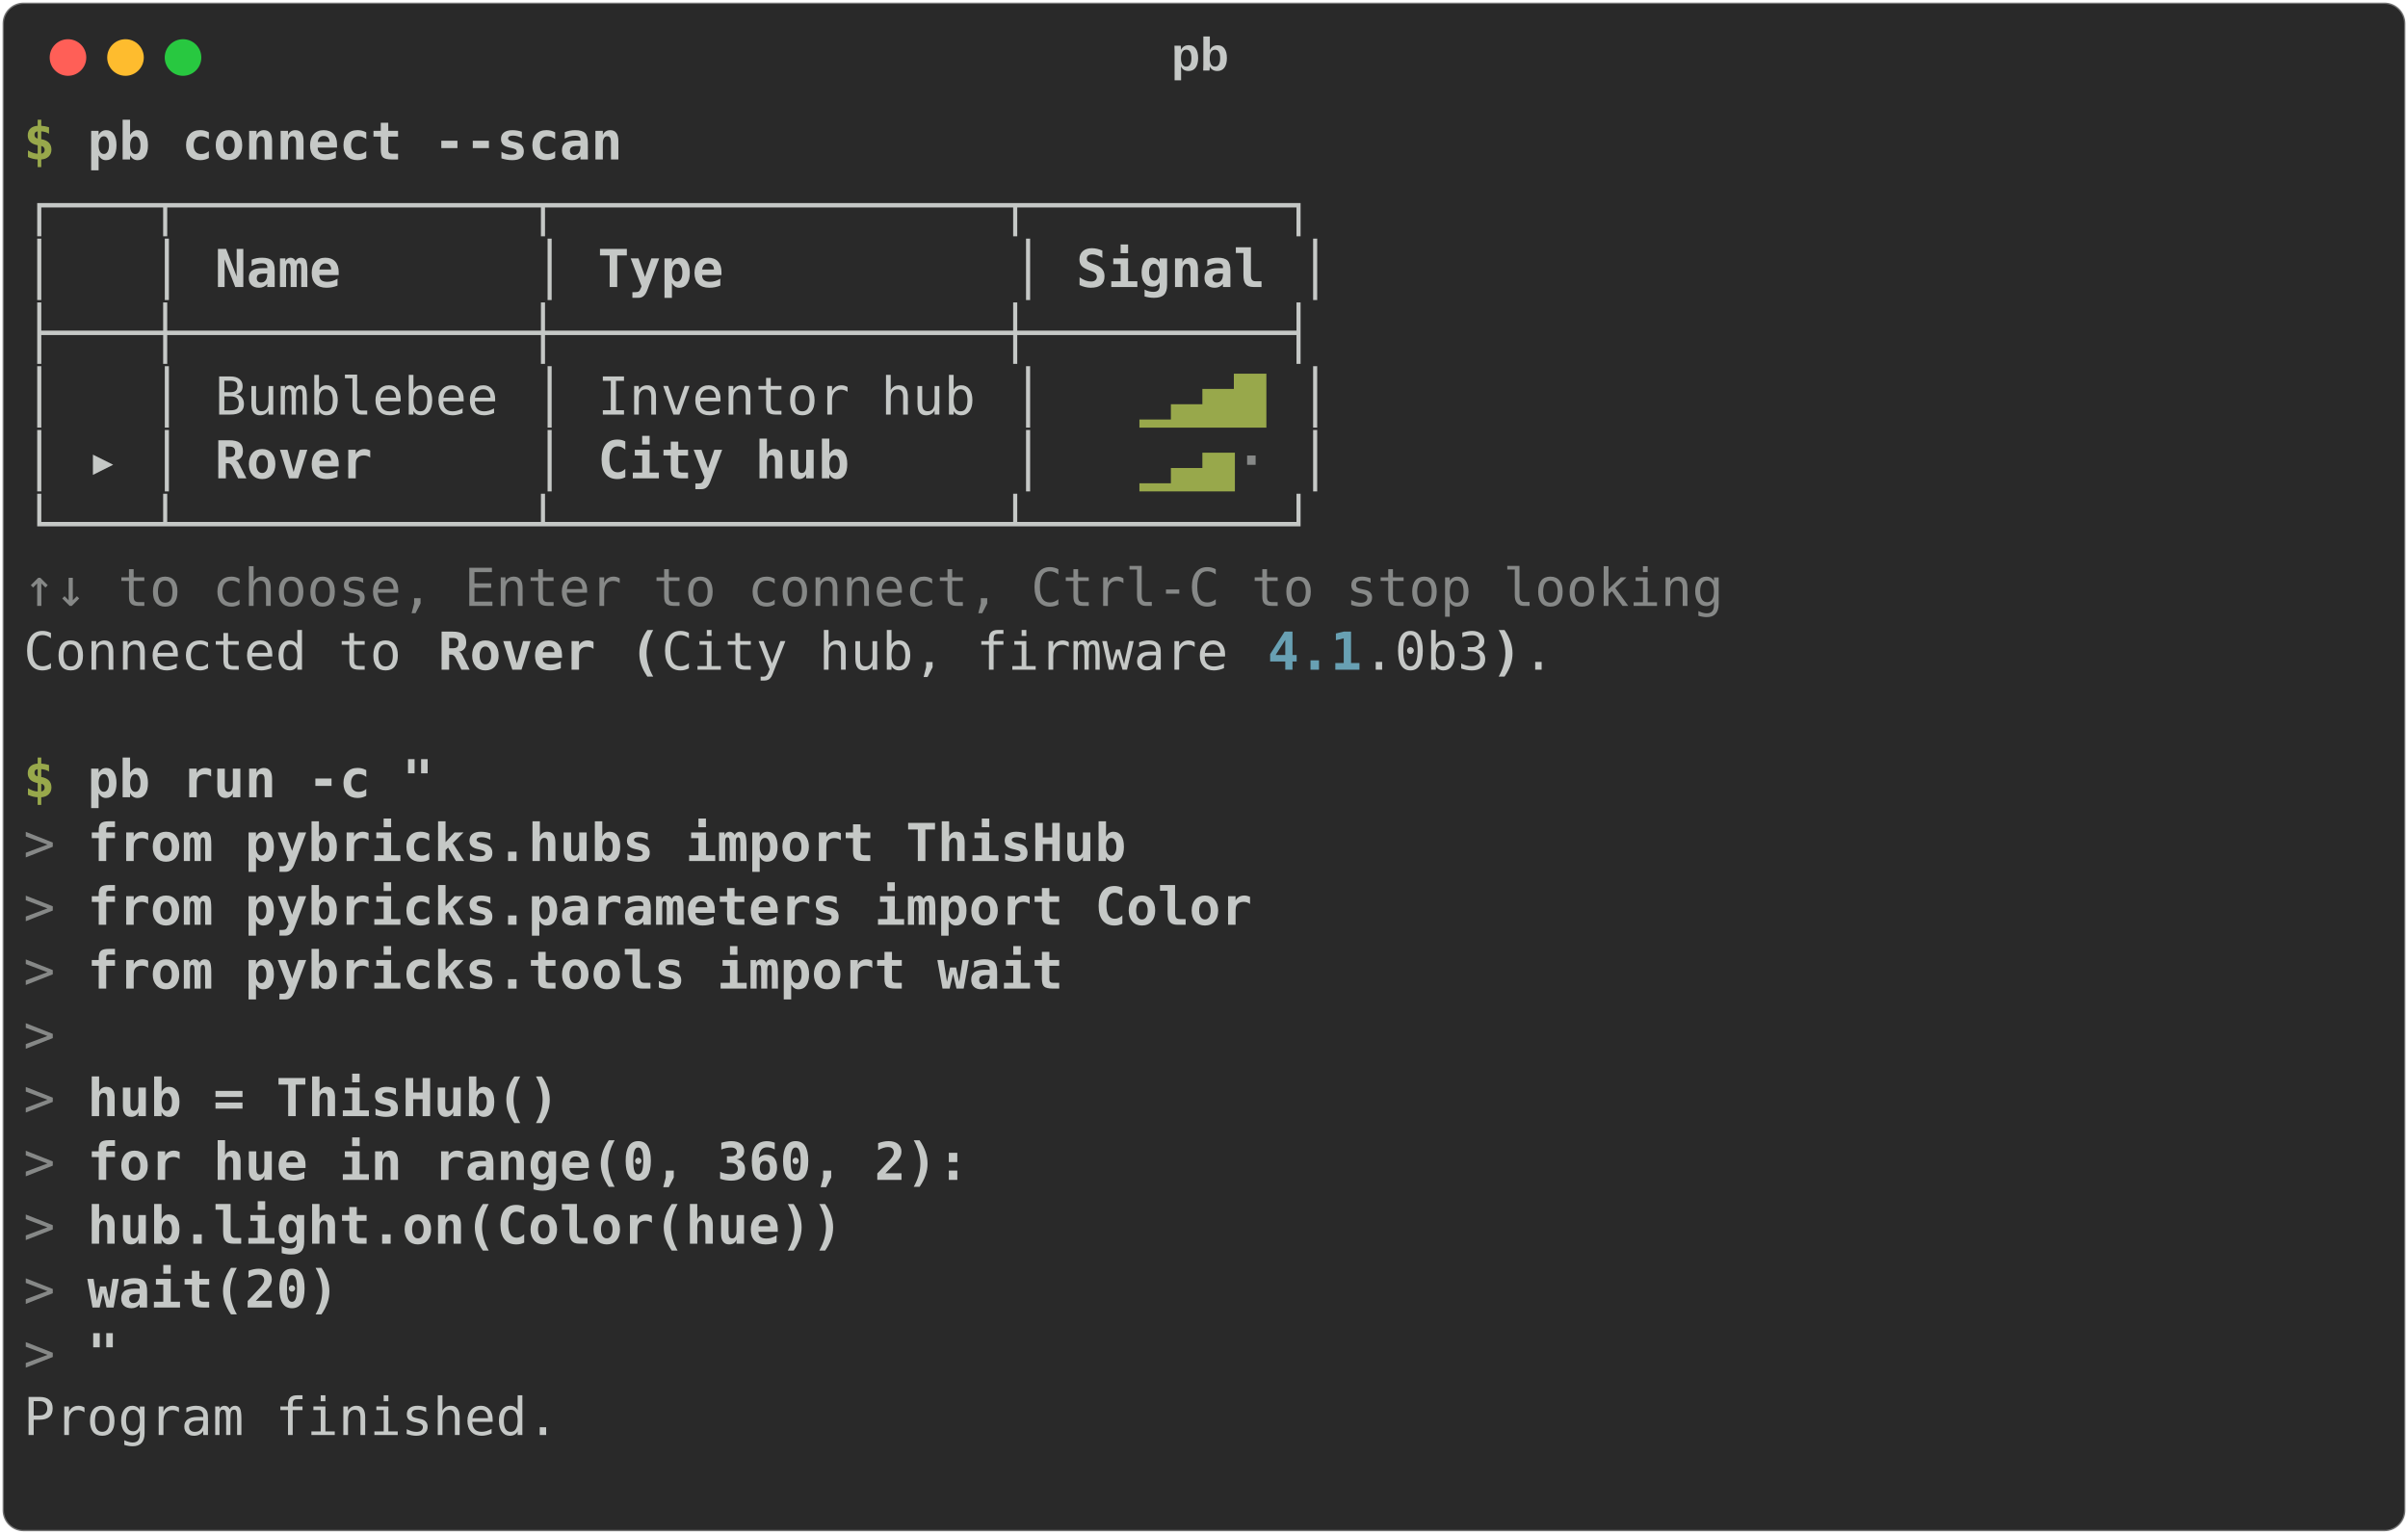
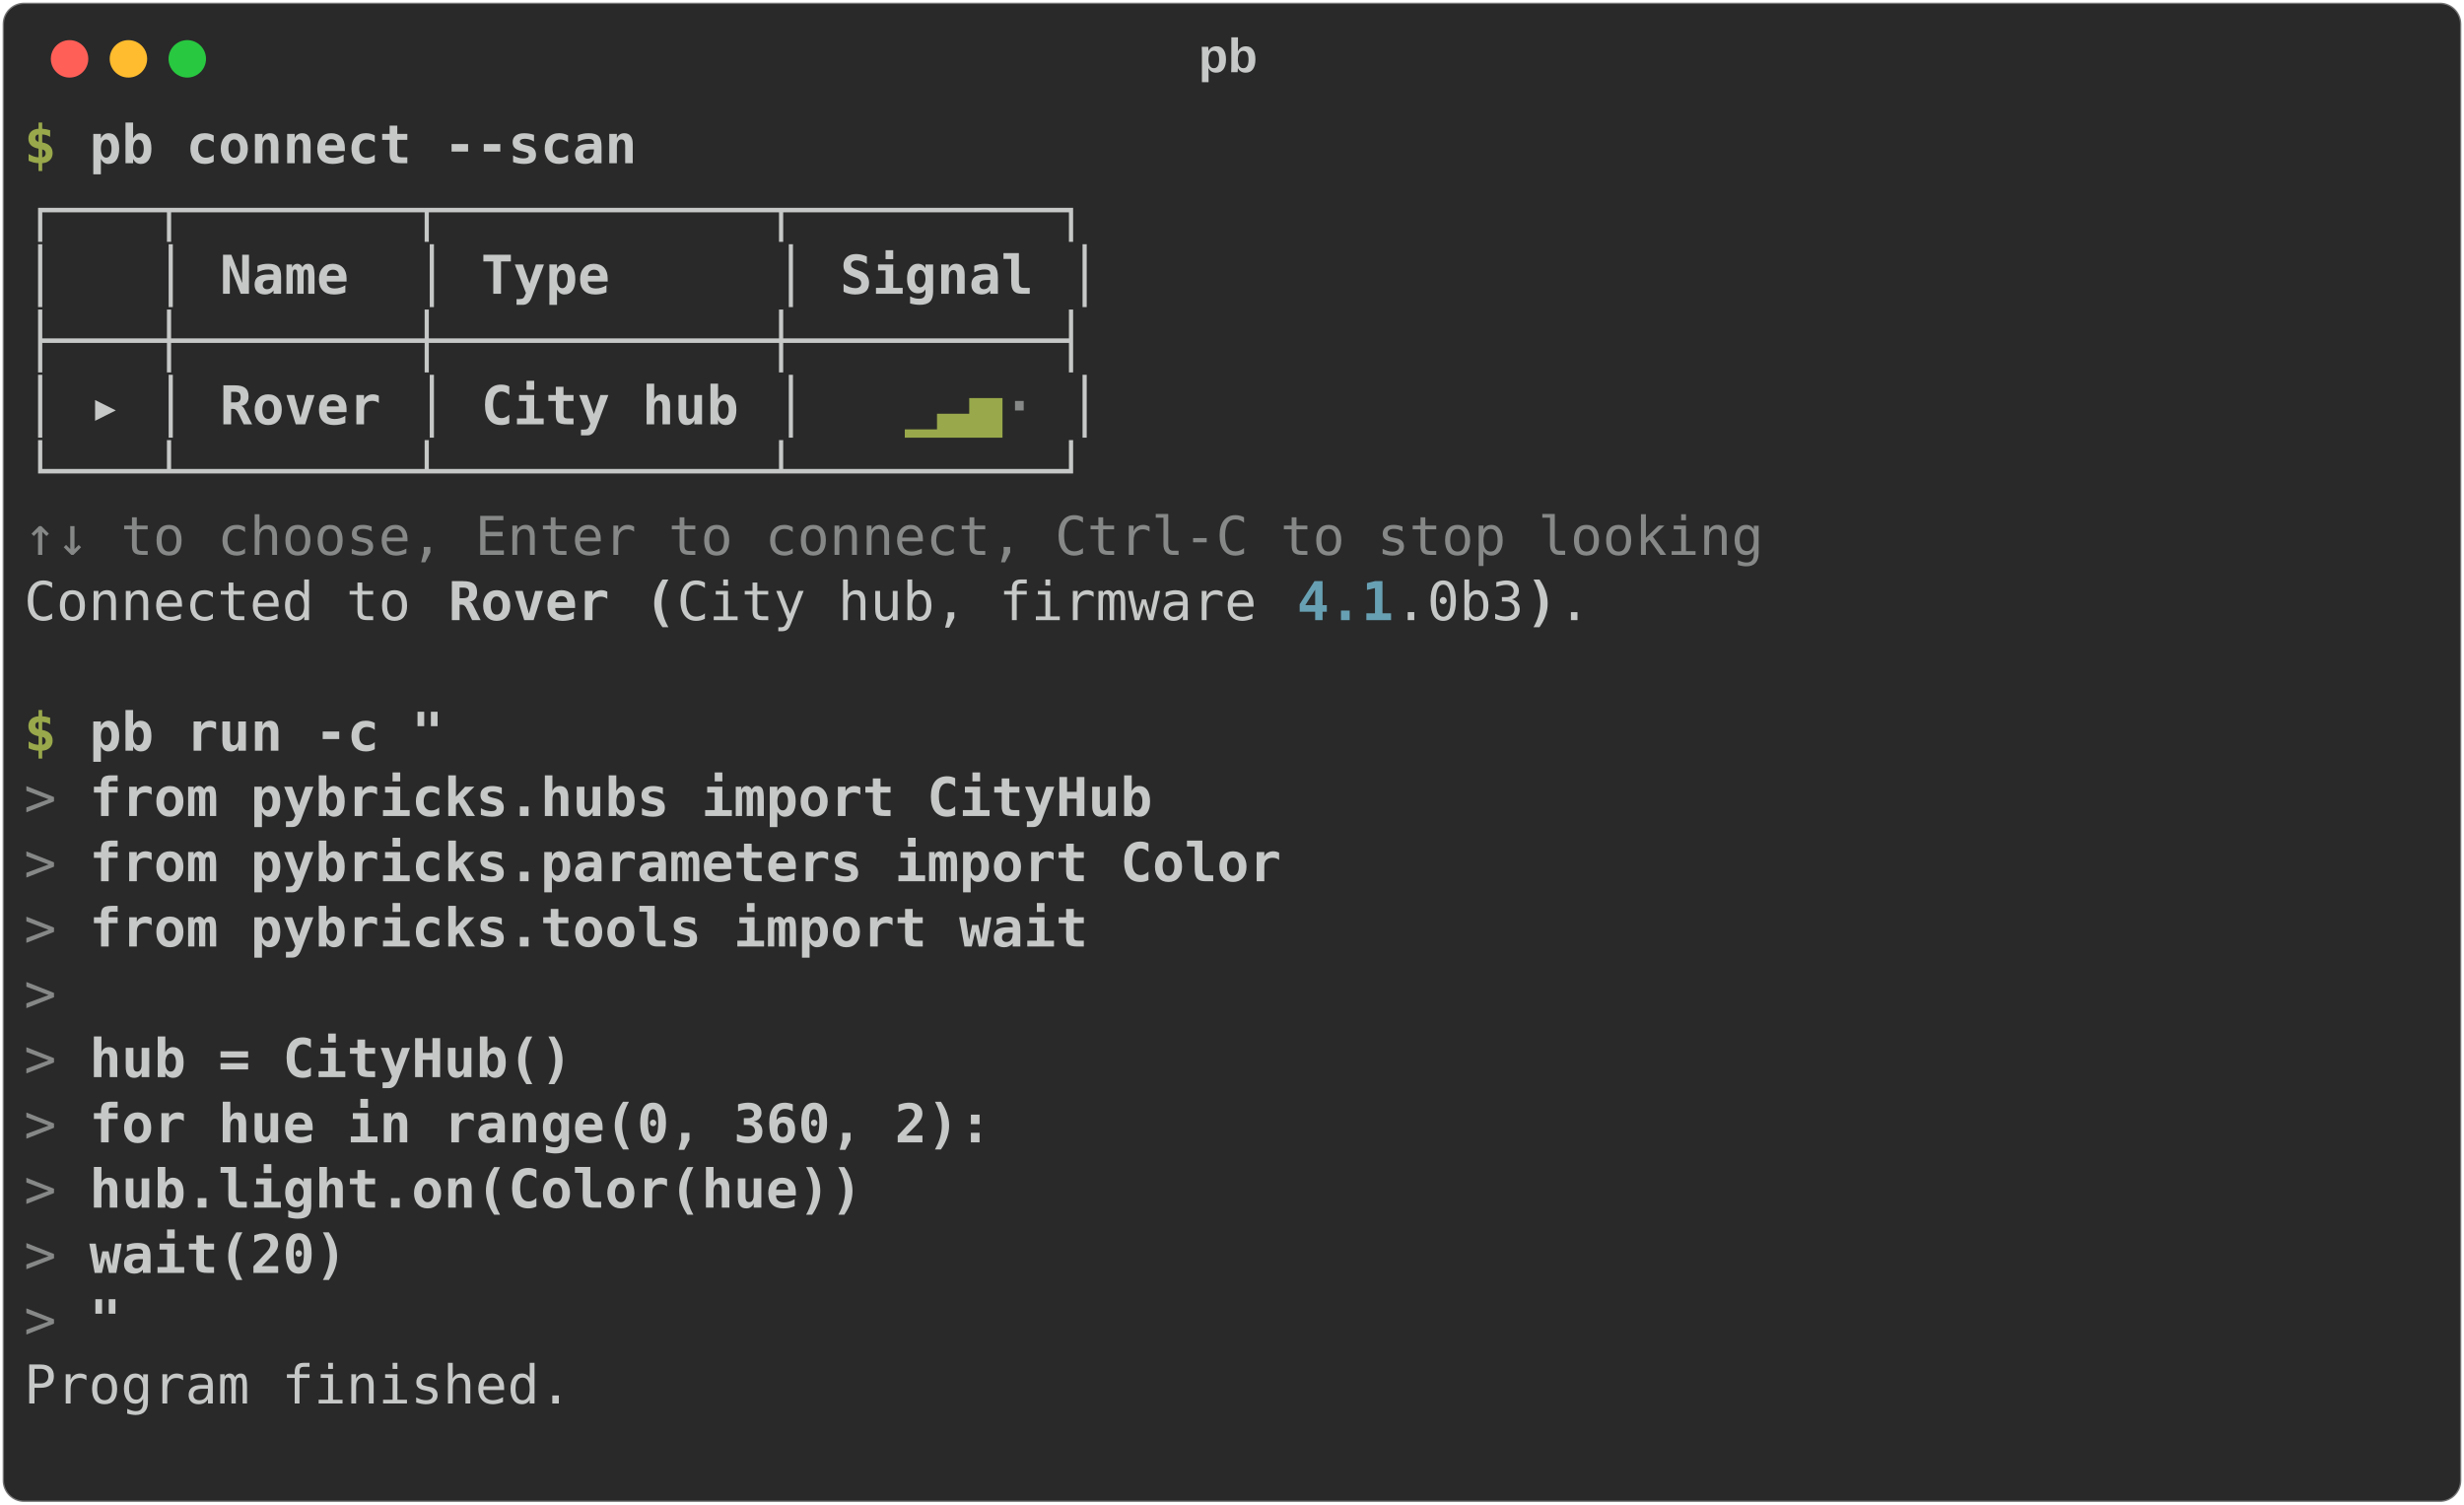
- <svg xmlns="http://www.w3.org/2000/svg" class="rich-terminal" viewBox="0 0 921 586.8">
+ <svg xmlns="http://www.w3.org/2000/svg" class="rich-terminal" viewBox="0 0 921 562.4">
  <style>

    @font-face {
        font-family: "Fira Code";
        src: local("FiraCode-Regular"),
                url("https://cdnjs.cloudflare.com/ajax/libs/firacode/6.2.0/woff2/FiraCode-Regular.woff2") format("woff2"),
                url("https://cdnjs.cloudflare.com/ajax/libs/firacode/6.2.0/woff/FiraCode-Regular.woff") format("woff");
        font-style: normal;
        font-weight: 400;
    }
    @font-face {
        font-family: "Fira Code";
        src: local("FiraCode-Bold"),
                url("https://cdnjs.cloudflare.com/ajax/libs/firacode/6.2.0/woff2/FiraCode-Bold.woff2") format("woff2"),
                url("https://cdnjs.cloudflare.com/ajax/libs/firacode/6.2.0/woff/FiraCode-Bold.woff") format("woff");
        font-style: bold;
        font-weight: 700;
    }

-     .terminal-3050011514-matrix {
+     .terminal-2050012113-matrix {
        font-family: Fira Code, monospace;
        font-size: 20px;
        line-height: 24.4px;
        font-variant-east-asian: full-width;
    }

-     .terminal-3050011514-title {
+     .terminal-2050012113-title {
        font-size: 18px;
        font-weight: bold;
        font-family: arial;
    }

-     .terminal-3050011514-r1 { fill: #98a84b;font-weight: bold }
- .terminal-3050011514-r2 { fill: #c5c8c6 }
- .terminal-3050011514-r3 { fill: #c5c8c6;font-weight: bold }
- .terminal-3050011514-r4 { fill: #98a84b }
- .terminal-3050011514-r5 { fill: #868887;font-weight: bold }
- .terminal-3050011514-r6 { fill: #868887 }
- .terminal-3050011514-r7 { fill: #68a0b3;font-weight: bold }
+     .terminal-2050012113-r1 { fill: #98a84b;font-weight: bold }
+ .terminal-2050012113-r2 { fill: #c5c8c6 }
+ .terminal-2050012113-r3 { fill: #c5c8c6;font-weight: bold }
+ .terminal-2050012113-r4 { fill: #868887;font-weight: bold }
+ .terminal-2050012113-r5 { fill: #868887 }
+ .terminal-2050012113-r6 { fill: #68a0b3;font-weight: bold }
    </style>
  <defs>
-     <clipPath id="terminal-3050011514-clip-terminal">
-       <rect x="0" y="0" width="901.8" height="535.8" />
-     </clipPath>
-     <clipPath id="terminal-3050011514-line-0">
+     <clipPath id="terminal-2050012113-clip-terminal">
+       <rect x="0" y="0" width="901.8" height="511.4" />
+     </clipPath>
+     <clipPath id="terminal-2050012113-line-0">
      <rect x="0" y="1.5" width="902.8" height="24.65" />
    </clipPath>
-     <clipPath id="terminal-3050011514-line-1">
+     <clipPath id="terminal-2050012113-line-1">
      <rect x="0" y="25.9" width="902.8" height="24.65" />
    </clipPath>
-     <clipPath id="terminal-3050011514-line-2">
+     <clipPath id="terminal-2050012113-line-2">
      <rect x="0" y="50.3" width="902.8" height="24.65" />
    </clipPath>
-     <clipPath id="terminal-3050011514-line-3">
+     <clipPath id="terminal-2050012113-line-3">
      <rect x="0" y="74.7" width="902.8" height="24.65" />
    </clipPath>
-     <clipPath id="terminal-3050011514-line-4">
+     <clipPath id="terminal-2050012113-line-4">
      <rect x="0" y="99.1" width="902.8" height="24.65" />
    </clipPath>
-     <clipPath id="terminal-3050011514-line-5">
+     <clipPath id="terminal-2050012113-line-5">
      <rect x="0" y="123.5" width="902.8" height="24.65" />
    </clipPath>
-     <clipPath id="terminal-3050011514-line-6">
+     <clipPath id="terminal-2050012113-line-6">
      <rect x="0" y="147.9" width="902.8" height="24.65" />
    </clipPath>
-     <clipPath id="terminal-3050011514-line-7">
+     <clipPath id="terminal-2050012113-line-7">
      <rect x="0" y="172.3" width="902.8" height="24.65" />
    </clipPath>
-     <clipPath id="terminal-3050011514-line-8">
+     <clipPath id="terminal-2050012113-line-8">
      <rect x="0" y="196.7" width="902.8" height="24.65" />
    </clipPath>
-     <clipPath id="terminal-3050011514-line-9">
+     <clipPath id="terminal-2050012113-line-9">
      <rect x="0" y="221.1" width="902.8" height="24.65" />
    </clipPath>
-     <clipPath id="terminal-3050011514-line-10">
+     <clipPath id="terminal-2050012113-line-10">
      <rect x="0" y="245.5" width="902.8" height="24.65" />
    </clipPath>
-     <clipPath id="terminal-3050011514-line-11">
+     <clipPath id="terminal-2050012113-line-11">
      <rect x="0" y="269.9" width="902.8" height="24.65" />
    </clipPath>
-     <clipPath id="terminal-3050011514-line-12">
+     <clipPath id="terminal-2050012113-line-12">
      <rect x="0" y="294.3" width="902.8" height="24.65" />
    </clipPath>
-     <clipPath id="terminal-3050011514-line-13">
+     <clipPath id="terminal-2050012113-line-13">
      <rect x="0" y="318.7" width="902.8" height="24.65" />
    </clipPath>
-     <clipPath id="terminal-3050011514-line-14">
+     <clipPath id="terminal-2050012113-line-14">
      <rect x="0" y="343.1" width="902.8" height="24.65" />
    </clipPath>
-     <clipPath id="terminal-3050011514-line-15">
+     <clipPath id="terminal-2050012113-line-15">
      <rect x="0" y="367.5" width="902.8" height="24.65" />
    </clipPath>
-     <clipPath id="terminal-3050011514-line-16">
+     <clipPath id="terminal-2050012113-line-16">
      <rect x="0" y="391.9" width="902.8" height="24.65" />
    </clipPath>
-     <clipPath id="terminal-3050011514-line-17">
+     <clipPath id="terminal-2050012113-line-17">
      <rect x="0" y="416.3" width="902.8" height="24.65" />
    </clipPath>
-     <clipPath id="terminal-3050011514-line-18">
+     <clipPath id="terminal-2050012113-line-18">
      <rect x="0" y="440.7" width="902.8" height="24.65" />
    </clipPath>
-     <clipPath id="terminal-3050011514-line-19">
+     <clipPath id="terminal-2050012113-line-19">
      <rect x="0" y="465.1" width="902.8" height="24.65" />
    </clipPath>
-     <clipPath id="terminal-3050011514-line-20">
-       <rect x="0" y="489.5" width="902.8" height="24.65" />
-     </clipPath>
  </defs>
-   <rect fill="#292929" stroke="rgba(255,255,255,0.35)" stroke-width="1" x="1" y="1" width="919" height="584.8" rx="8" />
-   <text class="terminal-3050011514-title" fill="#c5c8c6" text-anchor="middle" x="459" y="27">pb</text>
+   <rect fill="#292929" stroke="rgba(255,255,255,0.35)" stroke-width="1" x="1" y="1" width="919" height="560.4" rx="8" />
+   <text class="terminal-2050012113-title" fill="#c5c8c6" text-anchor="middle" x="459" y="27">pb</text>
  <g transform="translate(26,22)">
    <circle cx="0" cy="0" r="7" fill="#ff5f57" />
    <circle cx="22" cy="0" r="7" fill="#febc2e" />
    <circle cx="44" cy="0" r="7" fill="#28c840" />
  </g>
-   <g transform="translate(9, 41)" clip-path="url(#terminal-3050011514-clip-terminal)">
-     <g class="terminal-3050011514-matrix">
-       <text class="terminal-3050011514-r1" x="0" y="20" textLength="12.2" clip-path="url(#terminal-3050011514-line-0)">$</text>
-       <text class="terminal-3050011514-r3" x="24.4" y="20" textLength="207.4" clip-path="url(#terminal-3050011514-line-0)">pb connect --scan</text>
-       <text class="terminal-3050011514-r2" x="902.8" y="20" textLength="12.2" clip-path="url(#terminal-3050011514-line-0)">
- </text>
-       <text class="terminal-3050011514-r2" x="0" y="44.4" textLength="500.2" clip-path="url(#terminal-3050011514-line-1)">┌───┬───────────┬──────────────┬────────┐</text>
-       <text class="terminal-3050011514-r2" x="902.8" y="44.4" textLength="12.2" clip-path="url(#terminal-3050011514-line-1)">
- </text>
-       <text class="terminal-3050011514-r2" x="0" y="68.8" textLength="12.2" clip-path="url(#terminal-3050011514-line-2)">│</text>
-       <text class="terminal-3050011514-r2" x="48.8" y="68.8" textLength="12.2" clip-path="url(#terminal-3050011514-line-2)">│</text>
-       <text class="terminal-3050011514-r3" x="73.2" y="68.8" textLength="109.8" clip-path="url(#terminal-3050011514-line-2)">Name     </text>
-       <text class="terminal-3050011514-r2" x="195.2" y="68.8" textLength="12.2" clip-path="url(#terminal-3050011514-line-2)">│</text>
-       <text class="terminal-3050011514-r3" x="219.6" y="68.8" textLength="146.4" clip-path="url(#terminal-3050011514-line-2)">Type        </text>
-       <text class="terminal-3050011514-r2" x="378.2" y="68.8" textLength="12.2" clip-path="url(#terminal-3050011514-line-2)">│</text>
-       <text class="terminal-3050011514-r3" x="402.6" y="68.8" textLength="73.2" clip-path="url(#terminal-3050011514-line-2)">Signal</text>
-       <text class="terminal-3050011514-r2" x="488" y="68.8" textLength="12.2" clip-path="url(#terminal-3050011514-line-2)">│</text>
-       <text class="terminal-3050011514-r2" x="902.8" y="68.8" textLength="12.2" clip-path="url(#terminal-3050011514-line-2)">
- </text>
-       <text class="terminal-3050011514-r2" x="0" y="93.2" textLength="500.2" clip-path="url(#terminal-3050011514-line-3)">├───┼───────────┼──────────────┼────────┤</text>
-       <text class="terminal-3050011514-r2" x="902.8" y="93.2" textLength="12.2" clip-path="url(#terminal-3050011514-line-3)">
- </text>
-       <text class="terminal-3050011514-r2" x="0" y="117.6" textLength="12.2" clip-path="url(#terminal-3050011514-line-4)">│</text>
-       <text class="terminal-3050011514-r2" x="48.8" y="117.6" textLength="12.2" clip-path="url(#terminal-3050011514-line-4)">│</text>
-       <text class="terminal-3050011514-r2" x="73.2" y="117.6" textLength="109.8" clip-path="url(#terminal-3050011514-line-4)">Bumblebee</text>
-       <text class="terminal-3050011514-r2" x="195.2" y="117.6" textLength="12.2" clip-path="url(#terminal-3050011514-line-4)">│</text>
-       <text class="terminal-3050011514-r2" x="219.6" y="117.6" textLength="146.4" clip-path="url(#terminal-3050011514-line-4)">Inventor hub</text>
-       <text class="terminal-3050011514-r2" x="378.2" y="117.6" textLength="12.2" clip-path="url(#terminal-3050011514-line-4)">│</text>
-       <text class="terminal-3050011514-r4" x="427" y="117.6" textLength="48.8" clip-path="url(#terminal-3050011514-line-4)">▁▃▅▇</text>
-       <text class="terminal-3050011514-r2" x="488" y="117.6" textLength="12.2" clip-path="url(#terminal-3050011514-line-4)">│</text>
-       <text class="terminal-3050011514-r2" x="902.8" y="117.6" textLength="12.2" clip-path="url(#terminal-3050011514-line-4)">
- </text>
-       <text class="terminal-3050011514-r2" x="0" y="142" textLength="12.2" clip-path="url(#terminal-3050011514-line-5)">│</text>
-       <text class="terminal-3050011514-r3" x="24.4" y="142" textLength="12.2" clip-path="url(#terminal-3050011514-line-5)">▸</text>
-       <text class="terminal-3050011514-r2" x="48.8" y="142" textLength="12.2" clip-path="url(#terminal-3050011514-line-5)">│</text>
-       <text class="terminal-3050011514-r3" x="73.2" y="142" textLength="109.8" clip-path="url(#terminal-3050011514-line-5)">Rover    </text>
-       <text class="terminal-3050011514-r2" x="195.2" y="142" textLength="12.2" clip-path="url(#terminal-3050011514-line-5)">│</text>
-       <text class="terminal-3050011514-r3" x="219.6" y="142" textLength="146.4" clip-path="url(#terminal-3050011514-line-5)">City hub    </text>
-       <text class="terminal-3050011514-r2" x="378.2" y="142" textLength="12.2" clip-path="url(#terminal-3050011514-line-5)">│</text>
-       <text class="terminal-3050011514-r1" x="427" y="142" textLength="36.6" clip-path="url(#terminal-3050011514-line-5)">▁▃▅</text>
-       <text class="terminal-3050011514-r5" x="463.6" y="142" textLength="12.2" clip-path="url(#terminal-3050011514-line-5)">·</text>
-       <text class="terminal-3050011514-r2" x="488" y="142" textLength="12.2" clip-path="url(#terminal-3050011514-line-5)">│</text>
-       <text class="terminal-3050011514-r2" x="902.8" y="142" textLength="12.2" clip-path="url(#terminal-3050011514-line-5)">
- </text>
-       <text class="terminal-3050011514-r2" x="0" y="166.4" textLength="500.2" clip-path="url(#terminal-3050011514-line-6)">└───┴───────────┴──────────────┴────────┘</text>
-       <text class="terminal-3050011514-r2" x="902.8" y="166.4" textLength="12.2" clip-path="url(#terminal-3050011514-line-6)">
- </text>
-       <text class="terminal-3050011514-r6" x="0" y="190.8" textLength="658.8" clip-path="url(#terminal-3050011514-line-7)">↑↓ to choose, Enter to connect, Ctrl-C to stop looking</text>
-       <text class="terminal-3050011514-r2" x="902.8" y="190.8" textLength="12.2" clip-path="url(#terminal-3050011514-line-7)">
- </text>
-       <text class="terminal-3050011514-r2" x="0" y="215.2" textLength="158.6" clip-path="url(#terminal-3050011514-line-8)">Connected to </text>
-       <text class="terminal-3050011514-r3" x="158.6" y="215.2" textLength="61" clip-path="url(#terminal-3050011514-line-8)">Rover</text>
-       <text class="terminal-3050011514-r3" x="231.8" y="215.2" textLength="12.2" clip-path="url(#terminal-3050011514-line-8)">(</text>
-       <text class="terminal-3050011514-r2" x="244" y="215.2" textLength="231.8" clip-path="url(#terminal-3050011514-line-8)">City hub, firmware </text>
-       <text class="terminal-3050011514-r7" x="475.8" y="215.2" textLength="36.6" clip-path="url(#terminal-3050011514-line-8)">4.1</text>
-       <text class="terminal-3050011514-r2" x="512.4" y="215.2" textLength="48.8" clip-path="url(#terminal-3050011514-line-8)">.0b3</text>
-       <text class="terminal-3050011514-r3" x="561.2" y="215.2" textLength="12.2" clip-path="url(#terminal-3050011514-line-8)">)</text>
-       <text class="terminal-3050011514-r2" x="573.4" y="215.2" textLength="12.2" clip-path="url(#terminal-3050011514-line-8)">.</text>
-       <text class="terminal-3050011514-r2" x="902.8" y="215.2" textLength="12.2" clip-path="url(#terminal-3050011514-line-8)">
- </text>
-       <text class="terminal-3050011514-r2" x="902.8" y="239.6" textLength="12.2" clip-path="url(#terminal-3050011514-line-9)">
- </text>
-       <text class="terminal-3050011514-r1" x="0" y="264" textLength="12.2" clip-path="url(#terminal-3050011514-line-10)">$</text>
-       <text class="terminal-3050011514-r3" x="24.4" y="264" textLength="134.2" clip-path="url(#terminal-3050011514-line-10)">pb run -c "</text>
-       <text class="terminal-3050011514-r2" x="902.8" y="264" textLength="12.2" clip-path="url(#terminal-3050011514-line-10)">
- </text>
-       <text class="terminal-3050011514-r6" x="0" y="288.4" textLength="12.2" clip-path="url(#terminal-3050011514-line-11)">&gt;</text>
-       <text class="terminal-3050011514-r3" x="24.4" y="288.4" textLength="402.6" clip-path="url(#terminal-3050011514-line-11)">from pybricks.hubs import ThisHub</text>
-       <text class="terminal-3050011514-r2" x="902.8" y="288.4" textLength="12.2" clip-path="url(#terminal-3050011514-line-11)">
- </text>
-       <text class="terminal-3050011514-r6" x="0" y="312.8" textLength="12.2" clip-path="url(#terminal-3050011514-line-12)">&gt;</text>
-       <text class="terminal-3050011514-r3" x="24.4" y="312.8" textLength="451.4" clip-path="url(#terminal-3050011514-line-12)">from pybricks.parameters import Color</text>
-       <text class="terminal-3050011514-r2" x="902.8" y="312.8" textLength="12.2" clip-path="url(#terminal-3050011514-line-12)">
- </text>
-       <text class="terminal-3050011514-r6" x="0" y="337.2" textLength="12.2" clip-path="url(#terminal-3050011514-line-13)">&gt;</text>
-       <text class="terminal-3050011514-r3" x="24.4" y="337.2" textLength="378.2" clip-path="url(#terminal-3050011514-line-13)">from pybricks.tools import wait</text>
-       <text class="terminal-3050011514-r2" x="902.8" y="337.2" textLength="12.2" clip-path="url(#terminal-3050011514-line-13)">
- </text>
-       <text class="terminal-3050011514-r6" x="0" y="361.6" textLength="12.2" clip-path="url(#terminal-3050011514-line-14)">&gt;</text>
-       <text class="terminal-3050011514-r2" x="902.8" y="361.6" textLength="12.2" clip-path="url(#terminal-3050011514-line-14)">
- </text>
-       <text class="terminal-3050011514-r6" x="0" y="386" textLength="12.2" clip-path="url(#terminal-3050011514-line-15)">&gt;</text>
-       <text class="terminal-3050011514-r3" x="24.4" y="386" textLength="183" clip-path="url(#terminal-3050011514-line-15)">hub = ThisHub()</text>
-       <text class="terminal-3050011514-r2" x="902.8" y="386" textLength="12.2" clip-path="url(#terminal-3050011514-line-15)">
- </text>
-       <text class="terminal-3050011514-r6" x="0" y="410.4" textLength="12.2" clip-path="url(#terminal-3050011514-line-16)">&gt;</text>
-       <text class="terminal-3050011514-r3" x="24.4" y="410.4" textLength="341.6" clip-path="url(#terminal-3050011514-line-16)">for hue in range(0, 360, 2):</text>
-       <text class="terminal-3050011514-r2" x="902.8" y="410.4" textLength="12.2" clip-path="url(#terminal-3050011514-line-16)">
- </text>
-       <text class="terminal-3050011514-r6" x="0" y="434.8" textLength="12.2" clip-path="url(#terminal-3050011514-line-17)">&gt;</text>
-       <text class="terminal-3050011514-r3" x="24.4" y="434.8" textLength="341.6" clip-path="url(#terminal-3050011514-line-17)">    hub.light.on(Color(hue))</text>
-       <text class="terminal-3050011514-r2" x="902.8" y="434.8" textLength="12.2" clip-path="url(#terminal-3050011514-line-17)">
- </text>
-       <text class="terminal-3050011514-r6" x="0" y="459.2" textLength="12.2" clip-path="url(#terminal-3050011514-line-18)">&gt;</text>
-       <text class="terminal-3050011514-r3" x="24.4" y="459.2" textLength="146.4" clip-path="url(#terminal-3050011514-line-18)">    wait(20)</text>
-       <text class="terminal-3050011514-r2" x="902.8" y="459.2" textLength="12.2" clip-path="url(#terminal-3050011514-line-18)">
- </text>
-       <text class="terminal-3050011514-r6" x="0" y="483.6" textLength="12.2" clip-path="url(#terminal-3050011514-line-19)">&gt;</text>
-       <text class="terminal-3050011514-r3" x="24.4" y="483.6" textLength="12.2" clip-path="url(#terminal-3050011514-line-19)">"</text>
-       <text class="terminal-3050011514-r2" x="902.8" y="483.6" textLength="12.2" clip-path="url(#terminal-3050011514-line-19)">
- </text>
-       <text class="terminal-3050011514-r2" x="0" y="508" textLength="207.4" clip-path="url(#terminal-3050011514-line-20)">Program finished.</text>
-       <text class="terminal-3050011514-r2" x="902.8" y="508" textLength="12.2" clip-path="url(#terminal-3050011514-line-20)">
- </text>
-       <text class="terminal-3050011514-r2" x="902.8" y="532.4" textLength="12.2" clip-path="url(#terminal-3050011514-line-21)">
+   <g transform="translate(9, 41)" clip-path="url(#terminal-2050012113-clip-terminal)">
+     <g class="terminal-2050012113-matrix">
+       <text class="terminal-2050012113-r1" x="0" y="20" textLength="12.2" clip-path="url(#terminal-2050012113-line-0)">$</text>
+       <text class="terminal-2050012113-r3" x="24.4" y="20" textLength="207.4" clip-path="url(#terminal-2050012113-line-0)">pb connect --scan</text>
+       <text class="terminal-2050012113-r2" x="902.8" y="20" textLength="12.2" clip-path="url(#terminal-2050012113-line-0)">
+ </text>
+       <text class="terminal-2050012113-r2" x="0" y="44.4" textLength="402.6" clip-path="url(#terminal-2050012113-line-1)">┌───┬───────┬──────────┬────────┐</text>
+       <text class="terminal-2050012113-r2" x="902.8" y="44.4" textLength="12.2" clip-path="url(#terminal-2050012113-line-1)">
+ </text>
+       <text class="terminal-2050012113-r2" x="0" y="68.8" textLength="12.2" clip-path="url(#terminal-2050012113-line-2)">│</text>
+       <text class="terminal-2050012113-r2" x="48.8" y="68.8" textLength="12.2" clip-path="url(#terminal-2050012113-line-2)">│</text>
+       <text class="terminal-2050012113-r3" x="73.2" y="68.8" textLength="61" clip-path="url(#terminal-2050012113-line-2)">Name </text>
+       <text class="terminal-2050012113-r2" x="146.4" y="68.8" textLength="12.2" clip-path="url(#terminal-2050012113-line-2)">│</text>
+       <text class="terminal-2050012113-r3" x="170.8" y="68.8" textLength="97.6" clip-path="url(#terminal-2050012113-line-2)">Type    </text>
+       <text class="terminal-2050012113-r2" x="280.6" y="68.8" textLength="12.2" clip-path="url(#terminal-2050012113-line-2)">│</text>
+       <text class="terminal-2050012113-r3" x="305" y="68.8" textLength="73.2" clip-path="url(#terminal-2050012113-line-2)">Signal</text>
+       <text class="terminal-2050012113-r2" x="390.4" y="68.8" textLength="12.2" clip-path="url(#terminal-2050012113-line-2)">│</text>
+       <text class="terminal-2050012113-r2" x="902.8" y="68.8" textLength="12.2" clip-path="url(#terminal-2050012113-line-2)">
+ </text>
+       <text class="terminal-2050012113-r2" x="0" y="93.2" textLength="402.6" clip-path="url(#terminal-2050012113-line-3)">├───┼───────┼──────────┼────────┤</text>
+       <text class="terminal-2050012113-r2" x="902.8" y="93.2" textLength="12.2" clip-path="url(#terminal-2050012113-line-3)">
+ </text>
+       <text class="terminal-2050012113-r2" x="0" y="117.6" textLength="12.2" clip-path="url(#terminal-2050012113-line-4)">│</text>
+       <text class="terminal-2050012113-r3" x="24.4" y="117.6" textLength="12.2" clip-path="url(#terminal-2050012113-line-4)">▸</text>
+       <text class="terminal-2050012113-r2" x="48.8" y="117.6" textLength="12.2" clip-path="url(#terminal-2050012113-line-4)">│</text>
+       <text class="terminal-2050012113-r3" x="73.2" y="117.6" textLength="61" clip-path="url(#terminal-2050012113-line-4)">Rover</text>
+       <text class="terminal-2050012113-r2" x="146.4" y="117.6" textLength="12.2" clip-path="url(#terminal-2050012113-line-4)">│</text>
+       <text class="terminal-2050012113-r3" x="170.8" y="117.6" textLength="97.6" clip-path="url(#terminal-2050012113-line-4)">City hub</text>
+       <text class="terminal-2050012113-r2" x="280.6" y="117.6" textLength="12.2" clip-path="url(#terminal-2050012113-line-4)">│</text>
+       <text class="terminal-2050012113-r1" x="329.4" y="117.6" textLength="36.6" clip-path="url(#terminal-2050012113-line-4)">▁▃▅</text>
+       <text class="terminal-2050012113-r4" x="366" y="117.6" textLength="12.2" clip-path="url(#terminal-2050012113-line-4)">·</text>
+       <text class="terminal-2050012113-r2" x="390.4" y="117.6" textLength="12.2" clip-path="url(#terminal-2050012113-line-4)">│</text>
+       <text class="terminal-2050012113-r2" x="902.8" y="117.6" textLength="12.2" clip-path="url(#terminal-2050012113-line-4)">
+ </text>
+       <text class="terminal-2050012113-r2" x="0" y="142" textLength="402.6" clip-path="url(#terminal-2050012113-line-5)">└───┴───────┴──────────┴────────┘</text>
+       <text class="terminal-2050012113-r2" x="902.8" y="142" textLength="12.2" clip-path="url(#terminal-2050012113-line-5)">
+ </text>
+       <text class="terminal-2050012113-r5" x="0" y="166.4" textLength="658.8" clip-path="url(#terminal-2050012113-line-6)">↑↓ to choose, Enter to connect, Ctrl-C to stop looking</text>
+       <text class="terminal-2050012113-r2" x="902.8" y="166.4" textLength="12.2" clip-path="url(#terminal-2050012113-line-6)">
+ </text>
+       <text class="terminal-2050012113-r2" x="0" y="190.8" textLength="158.6" clip-path="url(#terminal-2050012113-line-7)">Connected to </text>
+       <text class="terminal-2050012113-r3" x="158.6" y="190.8" textLength="61" clip-path="url(#terminal-2050012113-line-7)">Rover</text>
+       <text class="terminal-2050012113-r3" x="231.8" y="190.8" textLength="12.2" clip-path="url(#terminal-2050012113-line-7)">(</text>
+       <text class="terminal-2050012113-r2" x="244" y="190.8" textLength="231.8" clip-path="url(#terminal-2050012113-line-7)">City hub, firmware </text>
+       <text class="terminal-2050012113-r6" x="475.8" y="190.8" textLength="36.6" clip-path="url(#terminal-2050012113-line-7)">4.1</text>
+       <text class="terminal-2050012113-r2" x="512.4" y="190.8" textLength="48.8" clip-path="url(#terminal-2050012113-line-7)">.0b3</text>
+       <text class="terminal-2050012113-r3" x="561.2" y="190.8" textLength="12.2" clip-path="url(#terminal-2050012113-line-7)">)</text>
+       <text class="terminal-2050012113-r2" x="573.4" y="190.8" textLength="12.2" clip-path="url(#terminal-2050012113-line-7)">.</text>
+       <text class="terminal-2050012113-r2" x="902.8" y="190.8" textLength="12.2" clip-path="url(#terminal-2050012113-line-7)">
+ </text>
+       <text class="terminal-2050012113-r2" x="902.8" y="215.2" textLength="12.2" clip-path="url(#terminal-2050012113-line-8)">
+ </text>
+       <text class="terminal-2050012113-r1" x="0" y="239.6" textLength="12.2" clip-path="url(#terminal-2050012113-line-9)">$</text>
+       <text class="terminal-2050012113-r3" x="24.4" y="239.6" textLength="134.2" clip-path="url(#terminal-2050012113-line-9)">pb run -c "</text>
+       <text class="terminal-2050012113-r2" x="902.8" y="239.6" textLength="12.2" clip-path="url(#terminal-2050012113-line-9)">
+ </text>
+       <text class="terminal-2050012113-r5" x="0" y="264" textLength="12.2" clip-path="url(#terminal-2050012113-line-10)">&gt;</text>
+       <text class="terminal-2050012113-r3" x="24.4" y="264" textLength="402.6" clip-path="url(#terminal-2050012113-line-10)">from pybricks.hubs import CityHub</text>
+       <text class="terminal-2050012113-r2" x="902.8" y="264" textLength="12.2" clip-path="url(#terminal-2050012113-line-10)">
+ </text>
+       <text class="terminal-2050012113-r5" x="0" y="288.4" textLength="12.2" clip-path="url(#terminal-2050012113-line-11)">&gt;</text>
+       <text class="terminal-2050012113-r3" x="24.4" y="288.4" textLength="451.4" clip-path="url(#terminal-2050012113-line-11)">from pybricks.parameters import Color</text>
+       <text class="terminal-2050012113-r2" x="902.8" y="288.4" textLength="12.2" clip-path="url(#terminal-2050012113-line-11)">
+ </text>
+       <text class="terminal-2050012113-r5" x="0" y="312.8" textLength="12.2" clip-path="url(#terminal-2050012113-line-12)">&gt;</text>
+       <text class="terminal-2050012113-r3" x="24.4" y="312.8" textLength="378.2" clip-path="url(#terminal-2050012113-line-12)">from pybricks.tools import wait</text>
+       <text class="terminal-2050012113-r2" x="902.8" y="312.8" textLength="12.2" clip-path="url(#terminal-2050012113-line-12)">
+ </text>
+       <text class="terminal-2050012113-r5" x="0" y="337.2" textLength="12.2" clip-path="url(#terminal-2050012113-line-13)">&gt;</text>
+       <text class="terminal-2050012113-r2" x="902.8" y="337.2" textLength="12.2" clip-path="url(#terminal-2050012113-line-13)">
+ </text>
+       <text class="terminal-2050012113-r5" x="0" y="361.6" textLength="12.2" clip-path="url(#terminal-2050012113-line-14)">&gt;</text>
+       <text class="terminal-2050012113-r3" x="24.4" y="361.6" textLength="183" clip-path="url(#terminal-2050012113-line-14)">hub = CityHub()</text>
+       <text class="terminal-2050012113-r2" x="902.8" y="361.6" textLength="12.2" clip-path="url(#terminal-2050012113-line-14)">
+ </text>
+       <text class="terminal-2050012113-r5" x="0" y="386" textLength="12.2" clip-path="url(#terminal-2050012113-line-15)">&gt;</text>
+       <text class="terminal-2050012113-r3" x="24.4" y="386" textLength="341.6" clip-path="url(#terminal-2050012113-line-15)">for hue in range(0, 360, 2):</text>
+       <text class="terminal-2050012113-r2" x="902.8" y="386" textLength="12.2" clip-path="url(#terminal-2050012113-line-15)">
+ </text>
+       <text class="terminal-2050012113-r5" x="0" y="410.4" textLength="12.2" clip-path="url(#terminal-2050012113-line-16)">&gt;</text>
+       <text class="terminal-2050012113-r3" x="24.4" y="410.4" textLength="341.6" clip-path="url(#terminal-2050012113-line-16)">    hub.light.on(Color(hue))</text>
+       <text class="terminal-2050012113-r2" x="902.8" y="410.4" textLength="12.2" clip-path="url(#terminal-2050012113-line-16)">
+ </text>
+       <text class="terminal-2050012113-r5" x="0" y="434.8" textLength="12.2" clip-path="url(#terminal-2050012113-line-17)">&gt;</text>
+       <text class="terminal-2050012113-r3" x="24.4" y="434.8" textLength="146.4" clip-path="url(#terminal-2050012113-line-17)">    wait(20)</text>
+       <text class="terminal-2050012113-r2" x="902.8" y="434.8" textLength="12.2" clip-path="url(#terminal-2050012113-line-17)">
+ </text>
+       <text class="terminal-2050012113-r5" x="0" y="459.2" textLength="12.2" clip-path="url(#terminal-2050012113-line-18)">&gt;</text>
+       <text class="terminal-2050012113-r3" x="24.4" y="459.2" textLength="12.2" clip-path="url(#terminal-2050012113-line-18)">"</text>
+       <text class="terminal-2050012113-r2" x="902.8" y="459.2" textLength="12.2" clip-path="url(#terminal-2050012113-line-18)">
+ </text>
+       <text class="terminal-2050012113-r2" x="0" y="483.6" textLength="207.4" clip-path="url(#terminal-2050012113-line-19)">Program finished.</text>
+       <text class="terminal-2050012113-r2" x="902.8" y="483.6" textLength="12.2" clip-path="url(#terminal-2050012113-line-19)">
+ </text>
+       <text class="terminal-2050012113-r2" x="902.8" y="508" textLength="12.2" clip-path="url(#terminal-2050012113-line-20)">
</text>
    </g>
  </g>
</svg>
